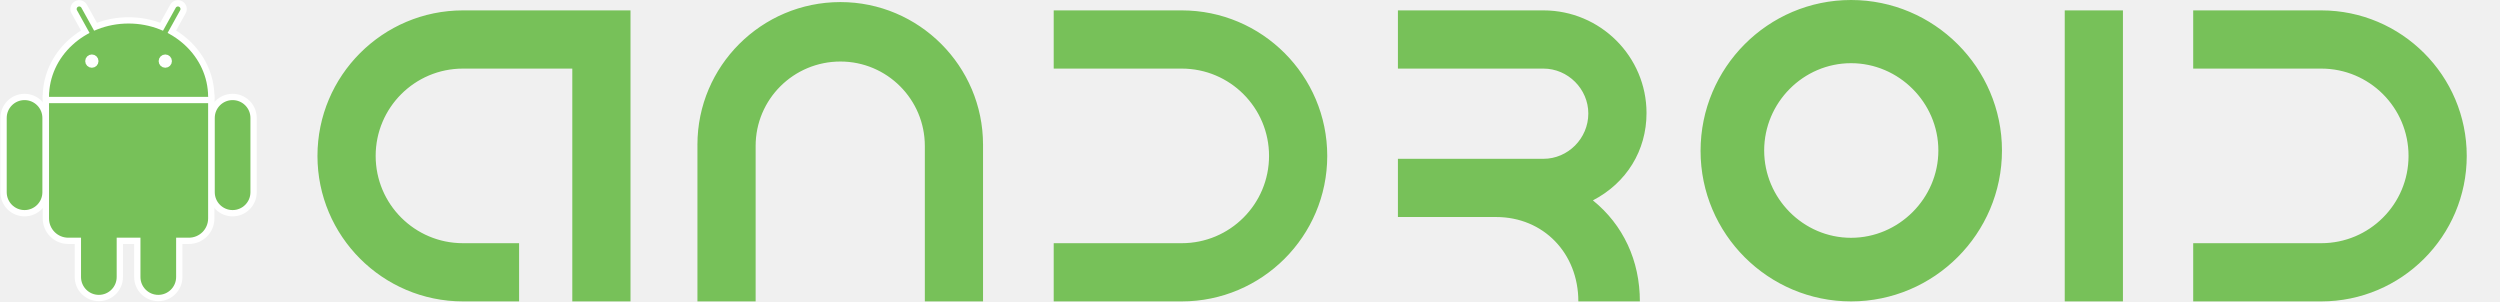
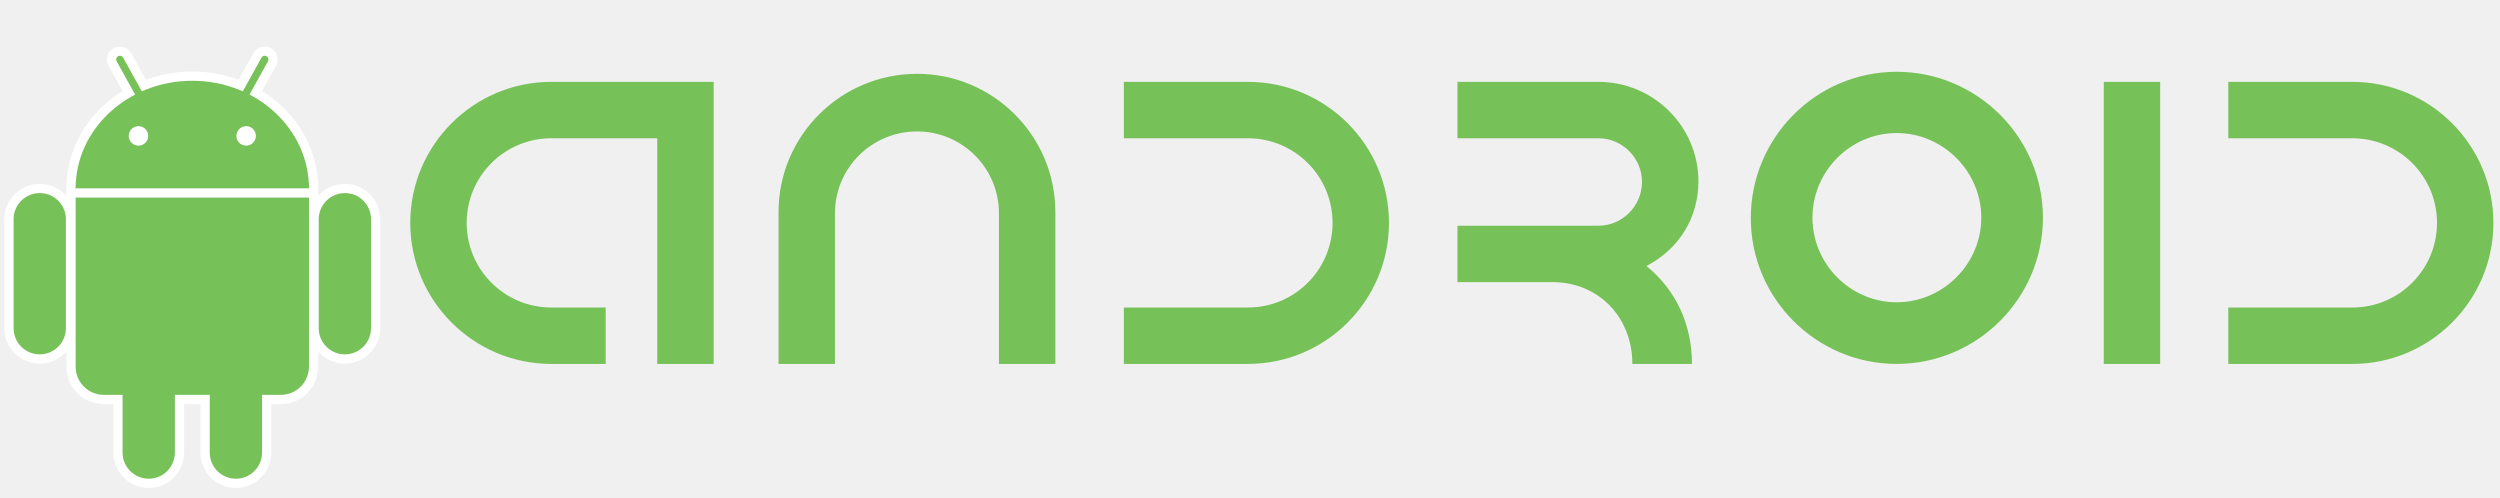
- <svg xmlns="http://www.w3.org/2000/svg" xmlns:xlink="http://www.w3.org/1999/xlink" viewBox="0 0 945 114" width="945" height="114">
+ <svg xmlns="http://www.w3.org/2000/svg" xmlns:xlink="http://www.w3.org/1999/xlink" viewBox="0 -28 975 194" width="975" height="194">
  <defs>
    <g id="a_arm" stroke="#FFF" stroke-width="7.2">
      <rect rx="6.5" transform="rotate(29)" height="86" width="13" y="-86" x="14" />
      <rect id="c_limb" rx="24" height="133" width="48" y="41" x="-143" />
      <use y="97" x="85" xlink:href="#c_limb" />
    </g>
    <g id="b_body">
      <ellipse cy="41" rx="91" ry="84" />
      <rect rx="22" height="182" width="182" y="20" x="-91" />
    </g>
  </defs>
-   <g transform="translate(48.6, 23.1) scale(0.330435)">
+   <g transform="translate(75, 25) scale(0.50)">
    <g fill="#77C159">
      <use stroke-width="14.4" xlink:href="#b_body" stroke="#FFF" />
      <use xlink:href="#a_arm" transform="scale(-1,1)" />
      <use xlink:href="#a_arm" />
      <use xlink:href="#b_body" />
    </g>
    <g stroke="#FFF" stroke-width="7.2" fill="#FFF">
      <path d="m-95 44.5h190" />
      <circle cx="-42" r="4" />
      <circle cx="42" r="4" />
    </g>
  </g>
-   <path d="m 579.699,0 c -31.429,0 -56.885,25.614 -56.885,57.043 0,31.429 25.613,56.885 56.885,56.885 31.429,0 57.043,-25.614 57.043,-57.043 C 636.742,25.613 611.128,0 579.699,0 Z M 197.686,0.785 c -29.857,0 -54.057,24.2 -54.057,53.9 v 59.242 h 22 V 55.156 c 0,-17.6 14.299,-31.898 32.057,-31.898 17.6,0 31.9,14.298 31.9,31.898 v 58.771 h 22 V 54.686 c 0,-29.7 -24.2,-53.9 -53.9,-53.9 z M 55,3.928 c -30.329,0 -55,24.671 -55,55 0,30.329 24.671,55 55,55 H 76.215 V 91.928 H 55 c -18.229,0 -33,-14.771 -33,-33 0,-18.229 14.771,-33 33,-33 H 96.328 V 113.928 H 118.328 V 3.928 Z m 223.301,0 V 25.928 h 48.398 c 18.229,0 33,14.771 33,33 0,18.229 -14.771,33 -33,33 h -48.398 v 22 h 48.398 c 30.329,0 55,-24.671 55,-55 0,-30.329 -24.671,-55 -55,-55 z m 130.113,0 V 25.928 h 55 c 9.271,0 16.971,7.701 16.971,16.973 0,9.429 -7.699,17.129 -16.971,17.129 h -55 v 22 H 445.5 c 17.914,0 31.115,13.67 31.115,31.898 h 23.256 c 0,-15.4 -6.284,-28.914 -17.756,-38.186 12.729,-6.6 20.27,-18.857 20.27,-33 0,-21.371 -17.442,-38.814 -38.971,-38.814 z m 252.057,0 V 113.928 h 22 V 3.928 Z m 48.559,0 V 25.928 h 48.398 c 18.229,0 33,14.771 33,33 0,18.229 -14.771,33 -33,33 H 709.029 v 22 h 48.398 c 30.329,0 55,-24.671 55,-55 0,-30.329 -24.671,-55 -55,-55 z M 579.699,23.887 c 18.071,0 33,14.927 33,32.998 0,18.071 -14.929,33.002 -33,33.002 -18.071,0 -32.842,-14.931 -32.842,-33.002 0,-18.071 14.77,-32.998 32.842,-32.998 z" transform="translate(120, 0)" fill="#77C159" />
+   <path d="m 579.699,0 c -31.429,0 -56.885,25.614 -56.885,57.043 0,31.429 25.613,56.885 56.885,56.885 31.429,0 57.043,-25.614 57.043,-57.043 C 636.742,25.613 611.128,0 579.699,0 Z M 197.686,0.785 c -29.857,0 -54.057,24.2 -54.057,53.9 v 59.242 h 22 V 55.156 c 0,-17.6 14.299,-31.898 32.057,-31.898 17.6,0 31.9,14.298 31.9,31.898 v 58.771 h 22 V 54.686 c 0,-29.7 -24.2,-53.9 -53.9,-53.9 z M 55,3.928 c -30.329,0 -55,24.671 -55,55 0,30.329 24.671,55 55,55 H 76.215 V 91.928 H 55 c -18.229,0 -33,-14.771 -33,-33 0,-18.229 14.771,-33 33,-33 H 96.328 V 113.928 H 118.328 V 3.928 Z m 223.301,0 V 25.928 h 48.398 c 18.229,0 33,14.771 33,33 0,18.229 -14.771,33 -33,33 h -48.398 v 22 h 48.398 c 30.329,0 55,-24.671 55,-55 0,-30.329 -24.671,-55 -55,-55 z m 130.113,0 V 25.928 h 55 c 9.271,0 16.971,7.701 16.971,16.973 0,9.429 -7.699,17.129 -16.971,17.129 h -55 v 22 H 445.5 c 17.914,0 31.115,13.67 31.115,31.898 h 23.256 c 0,-15.4 -6.284,-28.914 -17.756,-38.186 12.729,-6.6 20.27,-18.857 20.27,-33 0,-21.371 -17.442,-38.814 -38.971,-38.814 z m 252.057,0 V 113.928 h 22 V 3.928 Z m 48.559,0 V 25.928 h 48.398 c 18.229,0 33,14.771 33,33 0,18.229 -14.771,33 -33,33 H 709.029 v 22 h 48.398 c 30.329,0 55,-24.671 55,-55 0,-30.329 -24.671,-55 -55,-55 z M 579.699,23.887 c 18.071,0 33,14.927 33,32.998 0,18.071 -14.929,33.002 -33,33.002 -18.071,0 -32.842,-14.931 -32.842,-33.002 0,-18.071 14.77,-32.998 32.842,-32.998 z" transform="translate(160, 0)" fill="#77C159" />
</svg>
